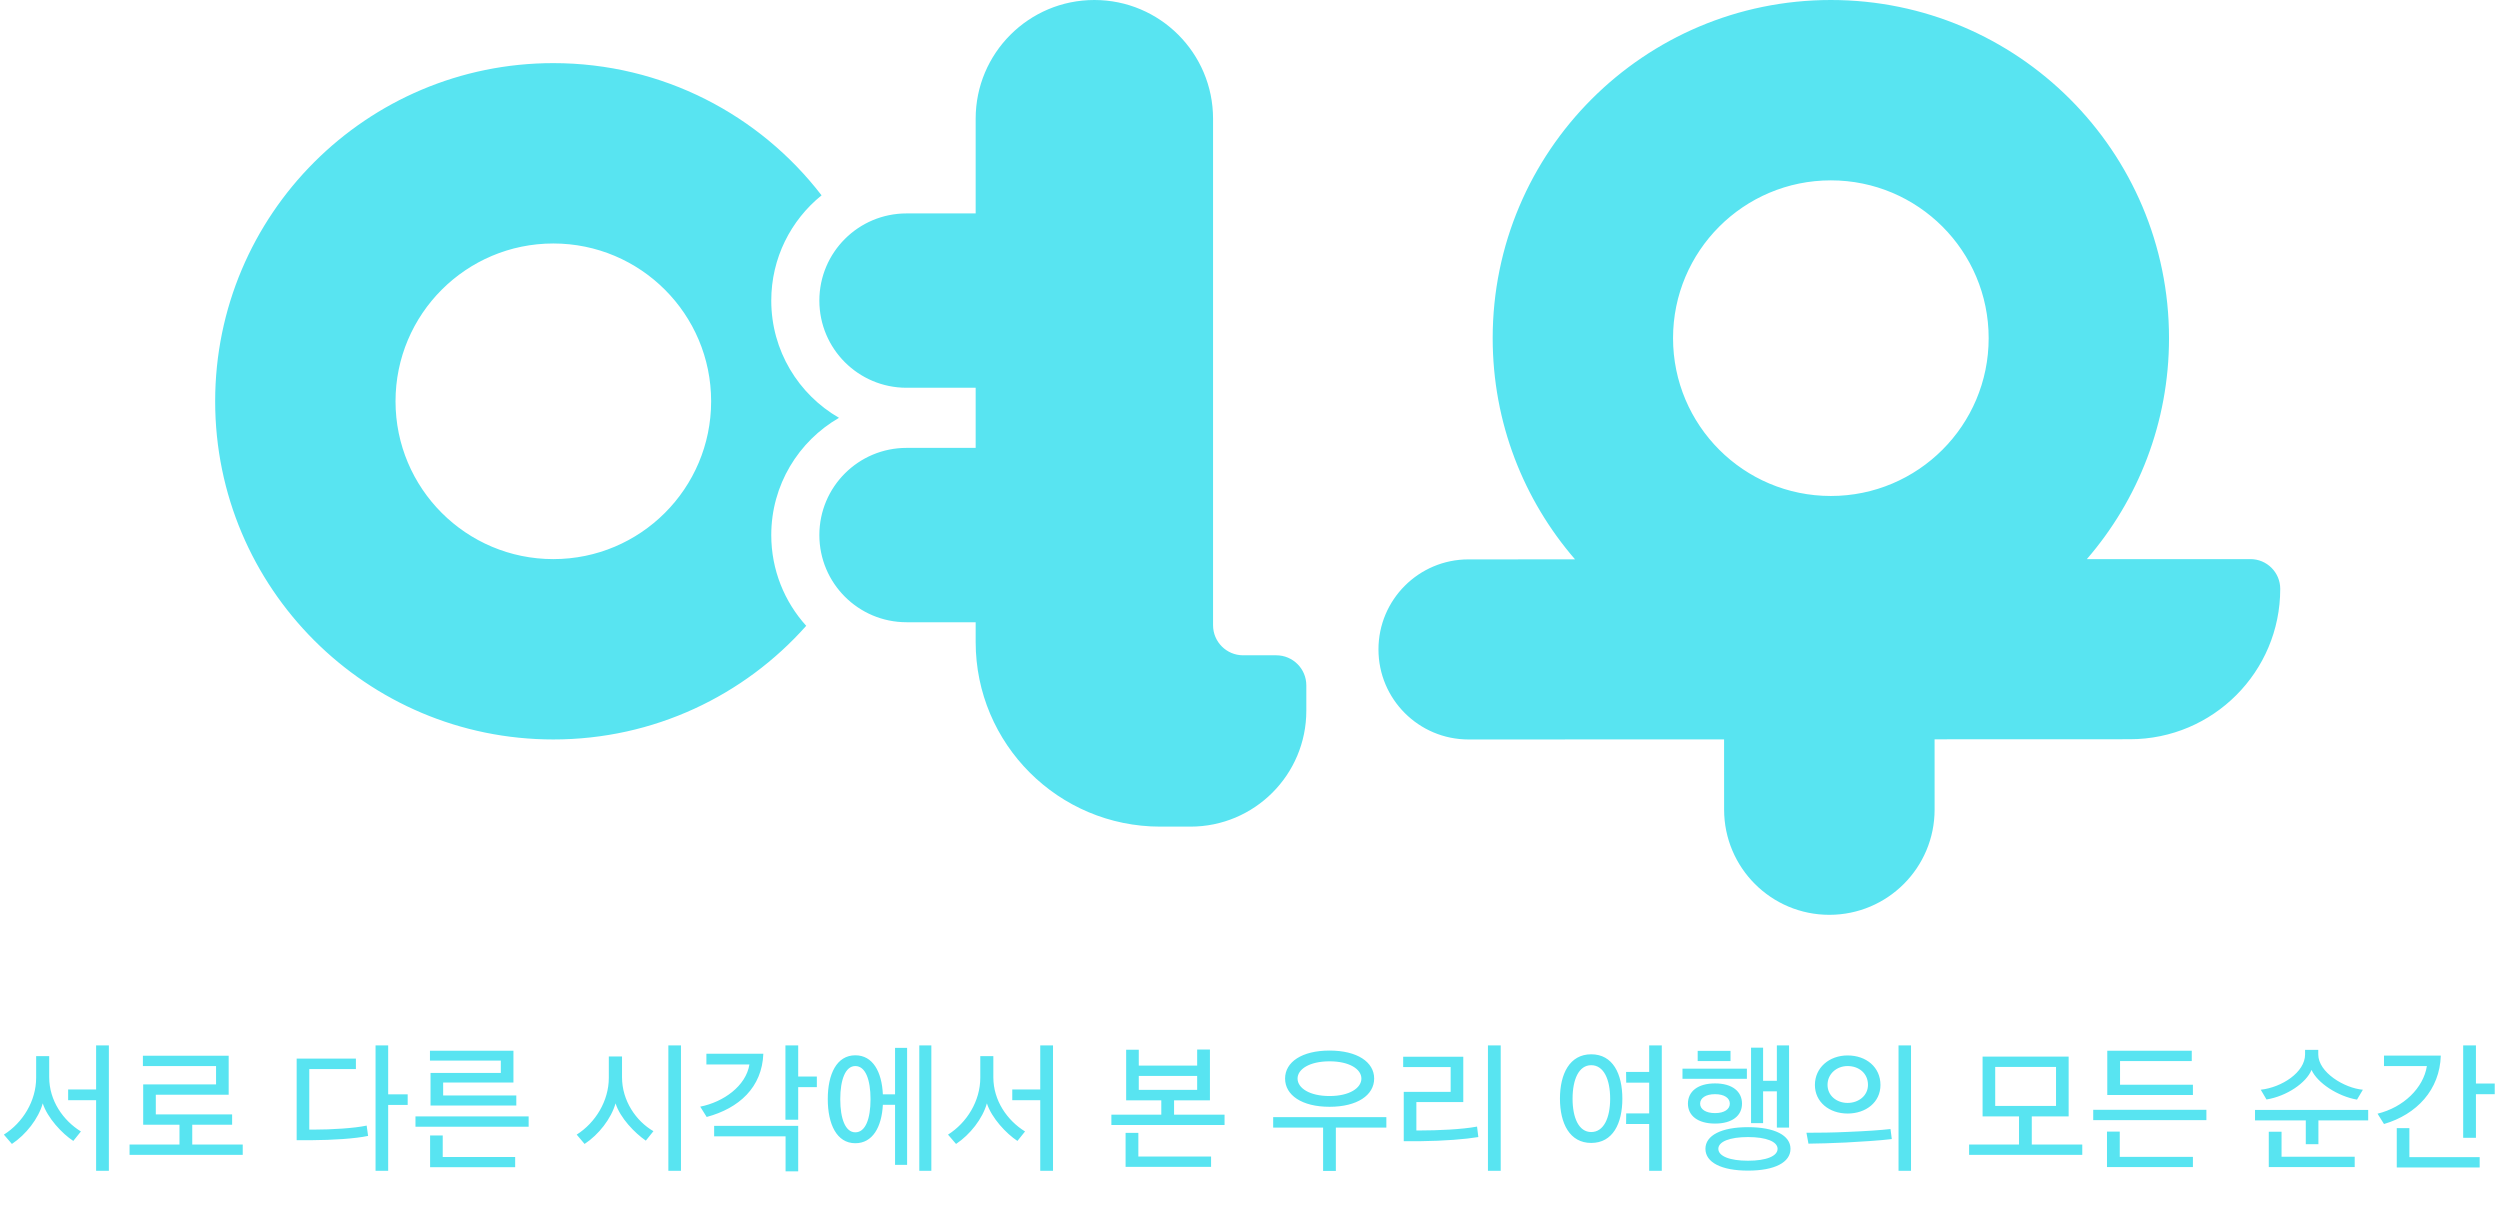
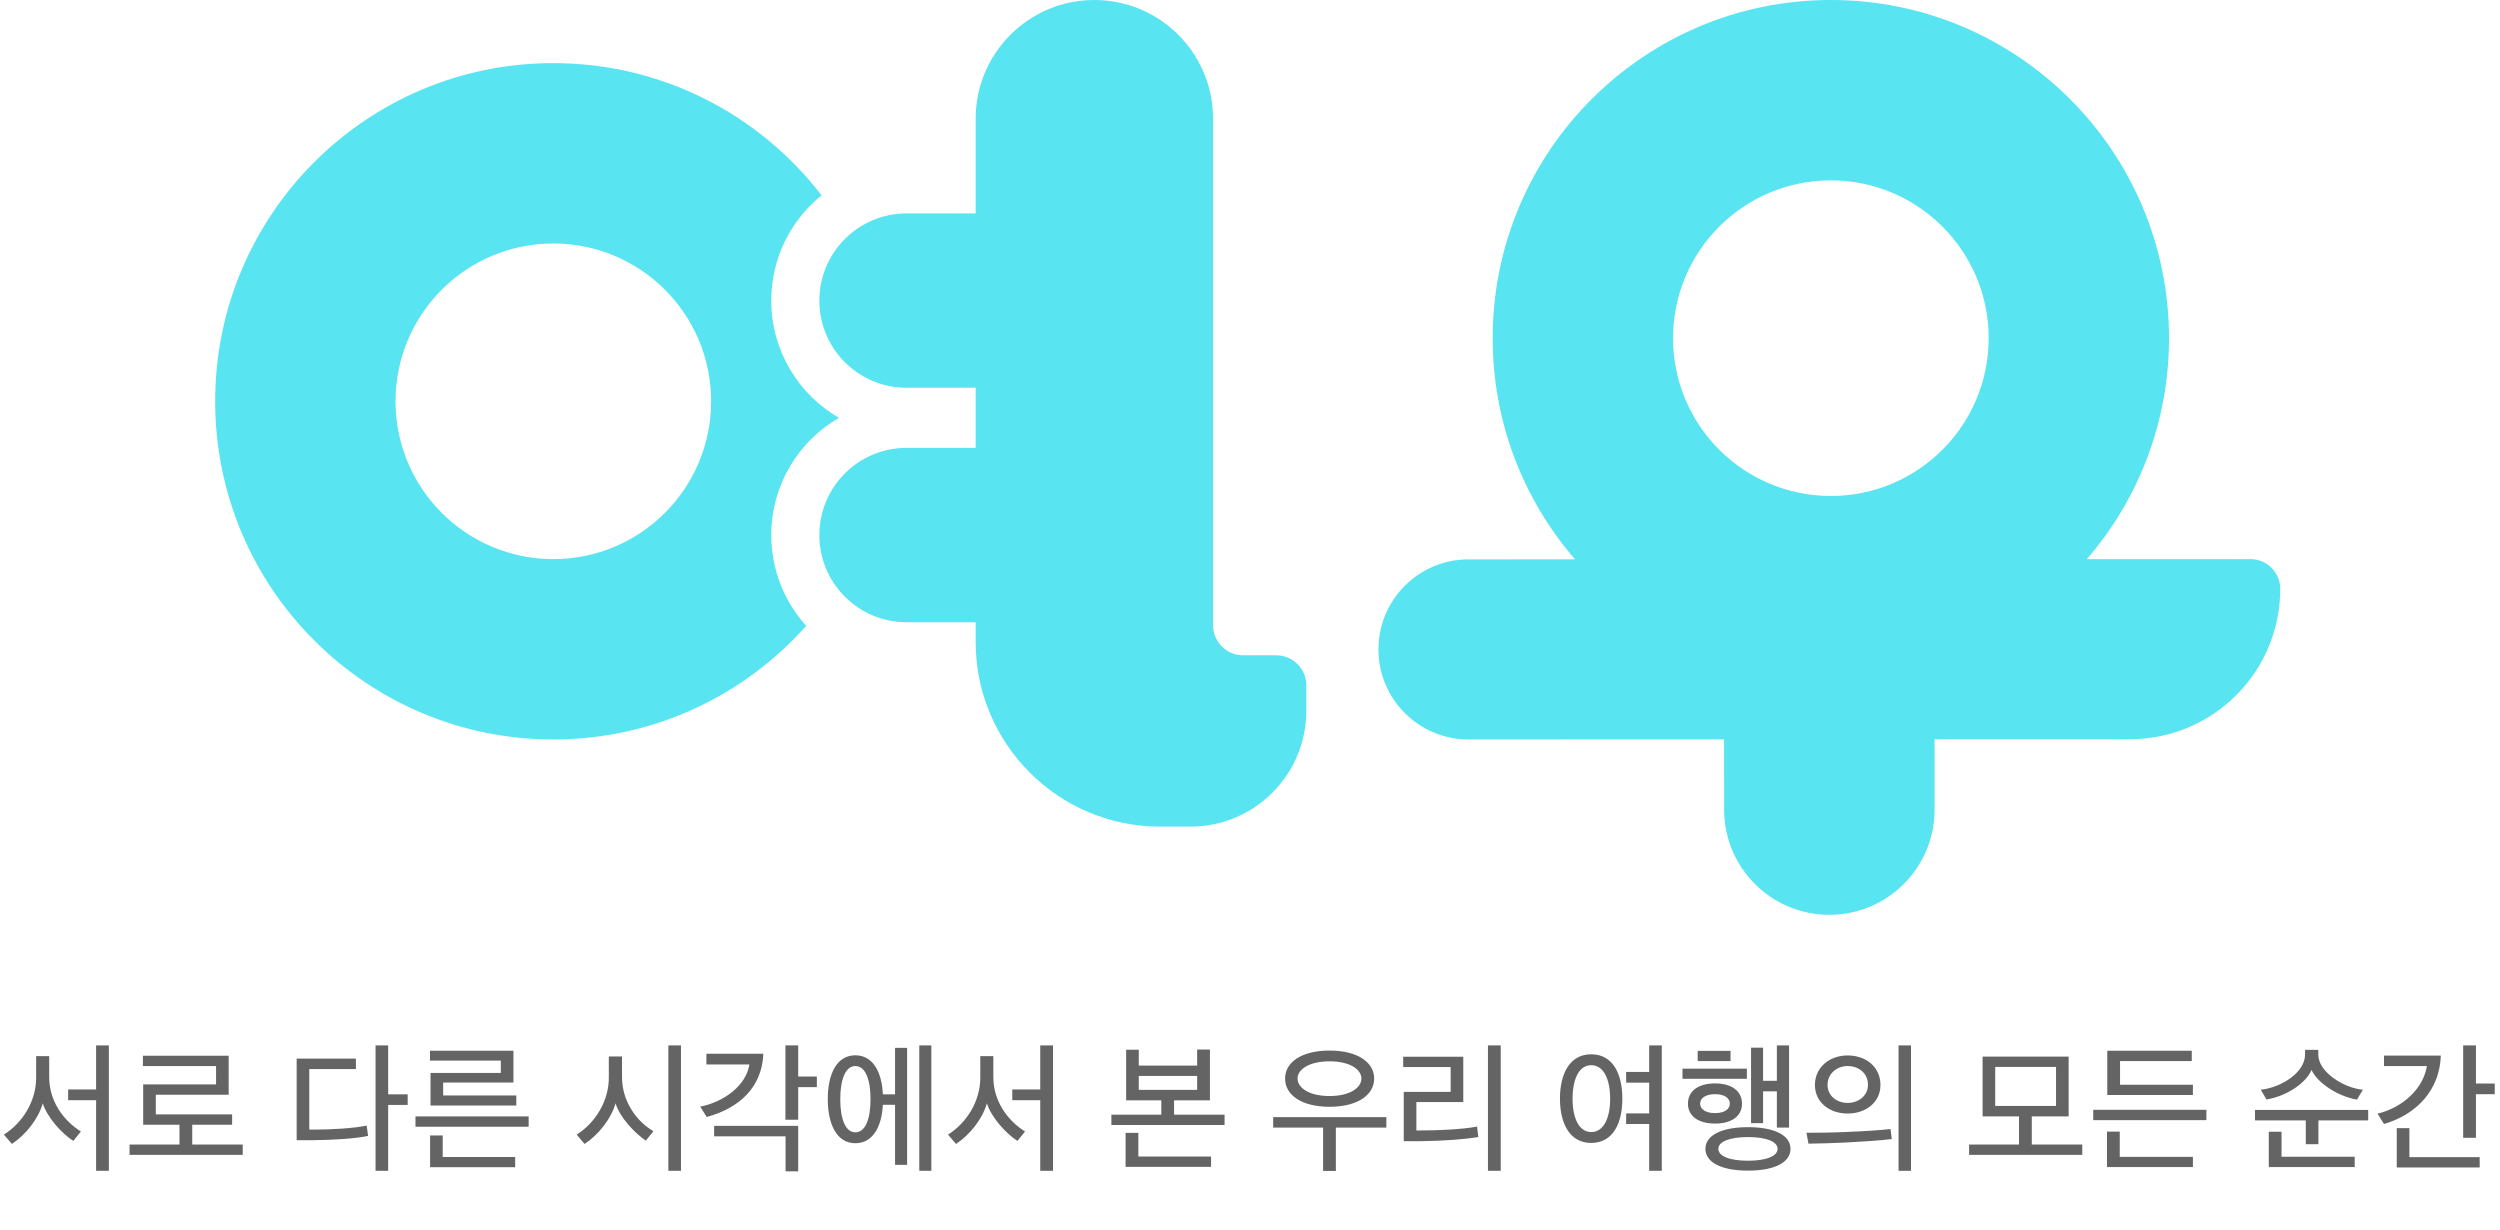
<svg xmlns="http://www.w3.org/2000/svg" width="244" height="120" viewBox="0 0 244 120" fill="none">
  <path fill-rule="evenodd" clip-rule="evenodd" d="M118.394 11.585C118.394 5.187 113.208 3.76314e-05 106.81 3.76314e-05C100.412 3.76314e-05 95.225 5.187 95.225 11.585V20.83H88.477C83.778 20.83 79.969 24.639 79.969 29.338C79.969 34.037 83.778 37.846 88.477 37.846H95.225V43.714H88.477C83.778 43.714 79.969 47.523 79.969 52.221C79.969 56.92 83.778 60.73 88.477 60.73H95.225V62.659C95.225 72.611 103.293 80.679 113.246 80.679L113.263 80.679H116.188C122.433 80.679 127.497 75.616 127.497 69.37V66.89C127.497 65.27 126.183 63.957 124.563 63.957H121.328C119.708 63.957 118.394 62.643 118.394 61.023V11.585ZM54.005 54.569C62.512 54.569 69.407 47.673 69.407 39.166C69.407 30.66 62.512 23.764 54.005 23.764C45.499 23.764 38.603 30.66 38.603 39.166C38.603 47.673 45.499 54.569 54.005 54.569ZM81.886 40.78C77.935 43.061 75.275 47.331 75.275 52.222C75.275 55.63 76.567 58.737 78.687 61.079C72.641 67.884 63.824 72.171 54.005 72.171C35.777 72.171 21 57.394 21 39.166C21 20.938 35.777 6.161 54.005 6.161C64.669 6.161 74.151 11.218 80.185 19.065C77.19 21.485 75.275 25.188 75.275 29.338C75.275 34.229 77.935 38.498 81.886 40.78ZM178.691 48.408C187.198 48.408 194.094 41.512 194.094 33.005C194.094 24.499 187.198 17.603 178.691 17.603C170.185 17.603 163.289 24.499 163.289 33.005C163.289 41.512 170.185 48.408 178.691 48.408ZM211.696 33.005C211.696 41.25 208.673 48.789 203.674 54.574L219.643 54.569C221.249 54.568 222.551 55.869 222.551 57.475C222.554 65.576 215.989 72.146 207.888 72.149L188.815 72.156L188.817 79.012C188.819 84.685 184.222 89.285 178.548 89.287C172.875 89.289 168.275 84.692 168.273 79.019L168.27 72.163L143.329 72.172C138.475 72.173 134.539 68.24 134.538 63.387C134.536 58.533 138.469 54.597 143.323 54.596L153.723 54.592C148.716 48.805 145.686 41.259 145.686 33.005C145.686 14.777 160.463 3.76314e-05 178.691 3.76314e-05C196.919 3.76314e-05 211.696 14.777 211.696 33.005Z" fill="#58E4F1" />
-   <path d="M10.626 114.267H9.38V107.379H6.65V106.329H9.38V102.031H10.626V114.267ZM7.896 110.431L7.154 111.355C6.062 110.641 4.634 109.115 4.172 107.687C3.752 109.185 2.534 110.739 1.162 111.649L0.378 110.739C2.226 109.577 3.528 107.449 3.528 105.195V103.081H4.802V105.139C4.802 107.435 6.174 109.367 7.896 110.431ZM23.691 112.713H12.645V111.705H17.517V109.773H13.975V105.839H21.087V104.047H13.947V103.039H22.319V106.847H15.207V108.765H22.655V109.773H18.763V111.705H23.691V112.713ZM30.186 110.249H30.69C32.3 110.249 34.554 110.123 35.786 109.857L35.926 110.865C34.652 111.131 32.552 111.271 30.326 111.285H28.954V103.319H34.736V104.341H30.186V110.249ZM37.886 102.031V106.805H39.79V107.841H37.886V114.267H36.654V102.031H37.886ZM50.392 107.897H42.02V104.719H48.88V103.515H41.964V102.549H50.112V105.657H43.252V106.917H50.392V107.897ZM51.596 109.969H40.55V108.961H51.596V109.969ZM50.28 113.917H41.978V110.823H43.21V112.923H50.28V113.917ZM66.463 114.267H65.231V102.031H66.463V114.267ZM63.775 110.403L63.033 111.327C61.941 110.571 60.527 109.115 60.079 107.687C59.645 109.185 58.441 110.739 57.055 111.649L56.285 110.739C58.119 109.577 59.421 107.449 59.421 105.195V103.109H60.709V105.139C60.709 107.435 62.081 109.423 63.775 110.403ZM79.724 106.105H77.904V109.283H76.658V102.031H77.904V105.069H79.724V106.105ZM69.7 109.885H77.904V114.323H76.672V110.907H69.7V109.885ZM68.944 102.843H74.502C74.376 106.133 72.136 108.163 68.972 109.017L68.342 108.009C70.61 107.561 72.808 105.993 73.144 103.893H68.944V102.843ZM83.479 102.997C85.187 102.997 86.069 104.607 86.167 106.805H87.357V102.269H88.533V113.693H87.357V107.827H86.167C86.055 109.997 85.173 111.579 83.479 111.579C81.659 111.579 80.791 109.717 80.791 107.267C80.791 104.831 81.659 102.997 83.479 102.997ZM84.963 107.281C84.963 105.377 84.473 104.047 83.479 104.047C82.513 104.047 82.009 105.377 82.009 107.281C82.009 109.199 82.513 110.515 83.479 110.515C84.473 110.515 84.963 109.199 84.963 107.281ZM90.899 114.267H89.723V102.031H90.899V114.267ZM102.774 114.267H101.528V107.379H98.798V106.329H101.528V102.031H102.774V114.267ZM100.044 110.431L99.302 111.355C98.21 110.641 96.782 109.115 96.32 107.687C95.9 109.185 94.682 110.739 93.31 111.649L92.526 110.739C94.374 109.577 95.676 107.449 95.676 105.195V103.081H96.95V105.139C96.95 107.435 98.322 109.367 100.044 110.431ZM118.089 107.393H114.589V108.793H119.517V109.801H108.471V108.793H113.343V107.393H109.913V102.451H111.145V104.005H116.843V102.437H118.089V107.393ZM118.201 113.889H109.857V110.571H111.103V112.881H118.201V113.889ZM116.843 106.371V105.013H111.145V106.371H116.843ZM134.118 105.265C134.118 106.889 132.466 108.023 129.764 108.023C127.062 108.023 125.424 106.889 125.424 105.265C125.424 103.655 127.062 102.535 129.764 102.535C132.466 102.535 134.118 103.655 134.118 105.265ZM129.764 103.585C127.804 103.585 126.642 104.355 126.642 105.265C126.642 106.189 127.804 106.973 129.764 106.973C131.71 106.973 132.872 106.189 132.872 105.265C132.872 104.355 131.71 103.585 129.764 103.585ZM130.38 114.281H129.134V110.053H124.262V109.031H135.308V110.053H130.38V114.281ZM144.16 109.955L144.286 110.977C143.012 111.187 141.01 111.355 138.532 111.383H137.006V106.567H141.584V104.145H136.95V103.137H142.816V107.561H138.238V110.333H138.602C140.31 110.333 142.676 110.235 144.16 109.955ZM145.224 102.031H146.47V114.267H145.224V102.031ZM160.959 105.671H158.719L158.705 104.621H160.959V102.031H162.191V114.267H160.959V109.703H158.705L158.719 108.667H160.959V105.671ZM152.251 107.225C152.251 104.803 153.203 102.899 155.303 102.899C157.417 102.899 158.341 104.803 158.341 107.239C158.341 109.647 157.417 111.551 155.303 111.551C153.203 111.551 152.251 109.647 152.251 107.225ZM157.151 107.239C157.151 105.335 156.521 103.963 155.303 103.963C154.099 103.963 153.483 105.335 153.483 107.239C153.483 109.115 154.099 110.487 155.303 110.487C156.521 110.487 157.151 109.115 157.151 107.239ZM174.752 112.125C174.752 113.455 173.198 114.253 170.608 114.253C168.018 114.253 166.45 113.455 166.45 112.125C166.45 110.809 168.018 110.011 170.608 110.011C173.198 110.011 174.752 110.809 174.752 112.125ZM174.612 110.053H173.422V106.511H172.078V109.619H170.902V102.255H172.078V105.489H173.422V102.031H174.612V110.053ZM170.02 107.715C170.02 108.891 169.068 109.661 167.388 109.661C165.708 109.661 164.742 108.891 164.742 107.715C164.742 106.525 165.708 105.741 167.388 105.741C169.068 105.741 170.02 106.525 170.02 107.715ZM170.608 110.977C168.816 110.977 167.71 111.425 167.71 112.125C167.71 112.839 168.816 113.287 170.608 113.287C172.386 113.287 173.492 112.839 173.492 112.125C173.492 111.425 172.386 110.977 170.608 110.977ZM170.496 105.293H164.21V104.299H170.496V105.293ZM168.83 107.715C168.83 107.169 168.298 106.791 167.388 106.791C166.478 106.791 165.932 107.169 165.932 107.715C165.932 108.261 166.478 108.639 167.388 108.639C168.298 108.639 168.83 108.261 168.83 107.715ZM168.9 103.557H165.694V102.563H168.9V103.557ZM185.297 102.031H186.515V114.267H185.297V102.031ZM183.533 105.895C183.533 107.589 182.105 108.681 180.327 108.681C178.521 108.681 177.135 107.547 177.135 105.895C177.135 104.201 178.535 103.011 180.327 103.011C182.133 103.011 183.533 104.145 183.533 105.895ZM182.315 105.881C182.315 104.761 181.433 104.047 180.327 104.047C179.249 104.047 178.367 104.817 178.367 105.881C178.367 106.931 179.249 107.645 180.327 107.645C181.391 107.645 182.315 106.945 182.315 105.881ZM184.639 111.173C183.519 111.313 181.713 111.425 180.159 111.509C178.773 111.579 177.485 111.607 176.505 111.621L176.309 110.557C177.485 110.557 178.913 110.543 180.355 110.473C182.091 110.403 183.533 110.305 184.513 110.193L184.639 111.173ZM203.23 112.713H192.184V111.705H197.056V108.961H193.5V103.123H201.9V108.961H198.302V111.705H203.23V112.713ZM200.668 107.939V104.131H194.732V107.939H200.668ZM214.028 113.903H205.642V110.445H206.888V112.909H214.028V113.903ZM215.344 109.325H204.298V108.317H215.344V109.325ZM214.028 106.875H205.67V102.549H213.916V103.557H206.916V105.867H214.028V106.875ZM226.277 111.677H225.045V109.353H220.089V108.331H231.135V109.353H226.277V111.677ZM230.617 106.357L230.043 107.323C228.167 107.001 226.179 105.699 225.605 104.425C225.087 105.685 223.197 106.987 221.209 107.309L220.649 106.357C222.693 106.133 224.975 104.663 224.975 102.913V102.465H226.263V102.913C226.263 104.663 228.811 106.203 230.617 106.357ZM229.819 113.903H221.433V110.459H222.679V112.895H229.819V113.903ZM243.486 106.791H241.652V111.047H240.406V102.031H241.652V105.755H243.486V106.791ZM242.016 113.945H233.924V110.109H235.156V112.937H242.016V113.945ZM232.678 103.025H238.222C238.124 106.357 235.884 108.765 232.678 109.703L232.048 108.695C234.582 108.079 236.528 106.189 236.864 104.047H232.678V103.025Z" fill="#58E4F1" />
+   <path d="M10.626 114.267H9.38V107.379H6.65V106.329H9.38V102.031H10.626V114.267ZM7.896 110.431L7.154 111.355C6.062 110.641 4.634 109.115 4.172 107.687C3.752 109.185 2.534 110.739 1.162 111.649L0.378 110.739C2.226 109.577 3.528 107.449 3.528 105.195V103.081H4.802V105.139C4.802 107.435 6.174 109.367 7.896 110.431ZM23.691 112.713H12.645V111.705H17.517V109.773H13.975V105.839H21.087V104.047H13.947V103.039H22.319V106.847H15.207V108.765H22.655V109.773H18.763V111.705H23.691V112.713ZM30.186 110.249H30.69C32.3 110.249 34.554 110.123 35.786 109.857L35.926 110.865C34.652 111.131 32.552 111.271 30.326 111.285H28.954V103.319H34.736V104.341H30.186V110.249ZM37.886 102.031V106.805H39.79V107.841H37.886V114.267H36.654V102.031H37.886ZM50.392 107.897H42.02V104.719H48.88V103.515H41.964V102.549H50.112V105.657H43.252V106.917H50.392V107.897ZM51.596 109.969H40.55V108.961H51.596V109.969ZM50.28 113.917H41.978V110.823H43.21V112.923H50.28V113.917ZM66.463 114.267H65.231V102.031H66.463V114.267ZM63.775 110.403L63.033 111.327C61.941 110.571 60.527 109.115 60.079 107.687C59.645 109.185 58.441 110.739 57.055 111.649L56.285 110.739C58.119 109.577 59.421 107.449 59.421 105.195V103.109H60.709V105.139C60.709 107.435 62.081 109.423 63.775 110.403ZM79.724 106.105H77.904V109.283H76.658V102.031H77.904V105.069H79.724V106.105ZM69.7 109.885H77.904V114.323H76.672V110.907H69.7V109.885ZM68.944 102.843H74.502C74.376 106.133 72.136 108.163 68.972 109.017L68.342 108.009C70.61 107.561 72.808 105.993 73.144 103.893H68.944V102.843ZM83.479 102.997C85.187 102.997 86.069 104.607 86.167 106.805H87.357V102.269H88.533V113.693H87.357V107.827H86.167C86.055 109.997 85.173 111.579 83.479 111.579C81.659 111.579 80.791 109.717 80.791 107.267C80.791 104.831 81.659 102.997 83.479 102.997ZM84.963 107.281C84.963 105.377 84.473 104.047 83.479 104.047C82.513 104.047 82.009 105.377 82.009 107.281C82.009 109.199 82.513 110.515 83.479 110.515C84.473 110.515 84.963 109.199 84.963 107.281ZM90.899 114.267H89.723V102.031H90.899V114.267ZM102.774 114.267H101.528V107.379H98.798V106.329H101.528V102.031H102.774V114.267ZM100.044 110.431L99.302 111.355C98.21 110.641 96.782 109.115 96.32 107.687C95.9 109.185 94.682 110.739 93.31 111.649L92.526 110.739C94.374 109.577 95.676 107.449 95.676 105.195V103.081H96.95V105.139C96.95 107.435 98.322 109.367 100.044 110.431ZM118.089 107.393H114.589V108.793H119.517V109.801H108.471V108.793H113.343V107.393H109.913V102.451H111.145V104.005H116.843V102.437H118.089V107.393ZM118.201 113.889H109.857V110.571H111.103V112.881H118.201V113.889ZM116.843 106.371V105.013H111.145V106.371H116.843ZM134.118 105.265C134.118 106.889 132.466 108.023 129.764 108.023C127.062 108.023 125.424 106.889 125.424 105.265C125.424 103.655 127.062 102.535 129.764 102.535C132.466 102.535 134.118 103.655 134.118 105.265ZM129.764 103.585C127.804 103.585 126.642 104.355 126.642 105.265C126.642 106.189 127.804 106.973 129.764 106.973C131.71 106.973 132.872 106.189 132.872 105.265C132.872 104.355 131.71 103.585 129.764 103.585ZM130.38 114.281H129.134V110.053H124.262V109.031H135.308V110.053H130.38V114.281ZM144.16 109.955L144.286 110.977C143.012 111.187 141.01 111.355 138.532 111.383H137.006V106.567H141.584V104.145H136.95V103.137H142.816V107.561H138.238V110.333H138.602C140.31 110.333 142.676 110.235 144.16 109.955ZM145.224 102.031H146.47V114.267H145.224V102.031ZM160.959 105.671H158.719L158.705 104.621H160.959V102.031H162.191V114.267H160.959V109.703H158.705L158.719 108.667H160.959V105.671ZM152.251 107.225C152.251 104.803 153.203 102.899 155.303 102.899C157.417 102.899 158.341 104.803 158.341 107.239C158.341 109.647 157.417 111.551 155.303 111.551C153.203 111.551 152.251 109.647 152.251 107.225ZM157.151 107.239C157.151 105.335 156.521 103.963 155.303 103.963C154.099 103.963 153.483 105.335 153.483 107.239C153.483 109.115 154.099 110.487 155.303 110.487C156.521 110.487 157.151 109.115 157.151 107.239ZM174.752 112.125C174.752 113.455 173.198 114.253 170.608 114.253C168.018 114.253 166.45 113.455 166.45 112.125C166.45 110.809 168.018 110.011 170.608 110.011C173.198 110.011 174.752 110.809 174.752 112.125ZM174.612 110.053H173.422V106.511H172.078V109.619H170.902V102.255H172.078V105.489H173.422V102.031H174.612V110.053ZM170.02 107.715C170.02 108.891 169.068 109.661 167.388 109.661C165.708 109.661 164.742 108.891 164.742 107.715C164.742 106.525 165.708 105.741 167.388 105.741C169.068 105.741 170.02 106.525 170.02 107.715ZM170.608 110.977C168.816 110.977 167.71 111.425 167.71 112.125C167.71 112.839 168.816 113.287 170.608 113.287C172.386 113.287 173.492 112.839 173.492 112.125C173.492 111.425 172.386 110.977 170.608 110.977ZM170.496 105.293H164.21V104.299H170.496V105.293ZM168.83 107.715C168.83 107.169 168.298 106.791 167.388 106.791C166.478 106.791 165.932 107.169 165.932 107.715C165.932 108.261 166.478 108.639 167.388 108.639C168.298 108.639 168.83 108.261 168.83 107.715ZM168.9 103.557H165.694V102.563H168.9V103.557ZM185.297 102.031H186.515V114.267H185.297V102.031ZM183.533 105.895C183.533 107.589 182.105 108.681 180.327 108.681C178.521 108.681 177.135 107.547 177.135 105.895C177.135 104.201 178.535 103.011 180.327 103.011C182.133 103.011 183.533 104.145 183.533 105.895ZM182.315 105.881C182.315 104.761 181.433 104.047 180.327 104.047C179.249 104.047 178.367 104.817 178.367 105.881C178.367 106.931 179.249 107.645 180.327 107.645C181.391 107.645 182.315 106.945 182.315 105.881ZM184.639 111.173C183.519 111.313 181.713 111.425 180.159 111.509C178.773 111.579 177.485 111.607 176.505 111.621L176.309 110.557C177.485 110.557 178.913 110.543 180.355 110.473C182.091 110.403 183.533 110.305 184.513 110.193L184.639 111.173ZM203.23 112.713H192.184V111.705H197.056V108.961H193.5V103.123H201.9V108.961H198.302V111.705H203.23V112.713ZM200.668 107.939V104.131H194.732V107.939H200.668ZM214.028 113.903H205.642V110.445H206.888V112.909H214.028V113.903ZM215.344 109.325H204.298V108.317H215.344V109.325ZM214.028 106.875H205.67V102.549H213.916V103.557H206.916V105.867H214.028V106.875ZM226.277 111.677H225.045V109.353H220.089V108.331H231.135V109.353H226.277V111.677ZM230.617 106.357L230.043 107.323C228.167 107.001 226.179 105.699 225.605 104.425C225.087 105.685 223.197 106.987 221.209 107.309L220.649 106.357C222.693 106.133 224.975 104.663 224.975 102.913V102.465H226.263V102.913C226.263 104.663 228.811 106.203 230.617 106.357ZM229.819 113.903H221.433V110.459H222.679V112.895H229.819V113.903ZM243.486 106.791H241.652V111.047H240.406V102.031H241.652V105.755H243.486V106.791ZM242.016 113.945H233.924V110.109H235.156V112.937H242.016V113.945ZM232.678 103.025H238.222C238.124 106.357 235.884 108.765 232.678 109.703L232.048 108.695C234.582 108.079 236.528 106.189 236.864 104.047H232.678V103.025Z" fill="#646464" />
</svg>
